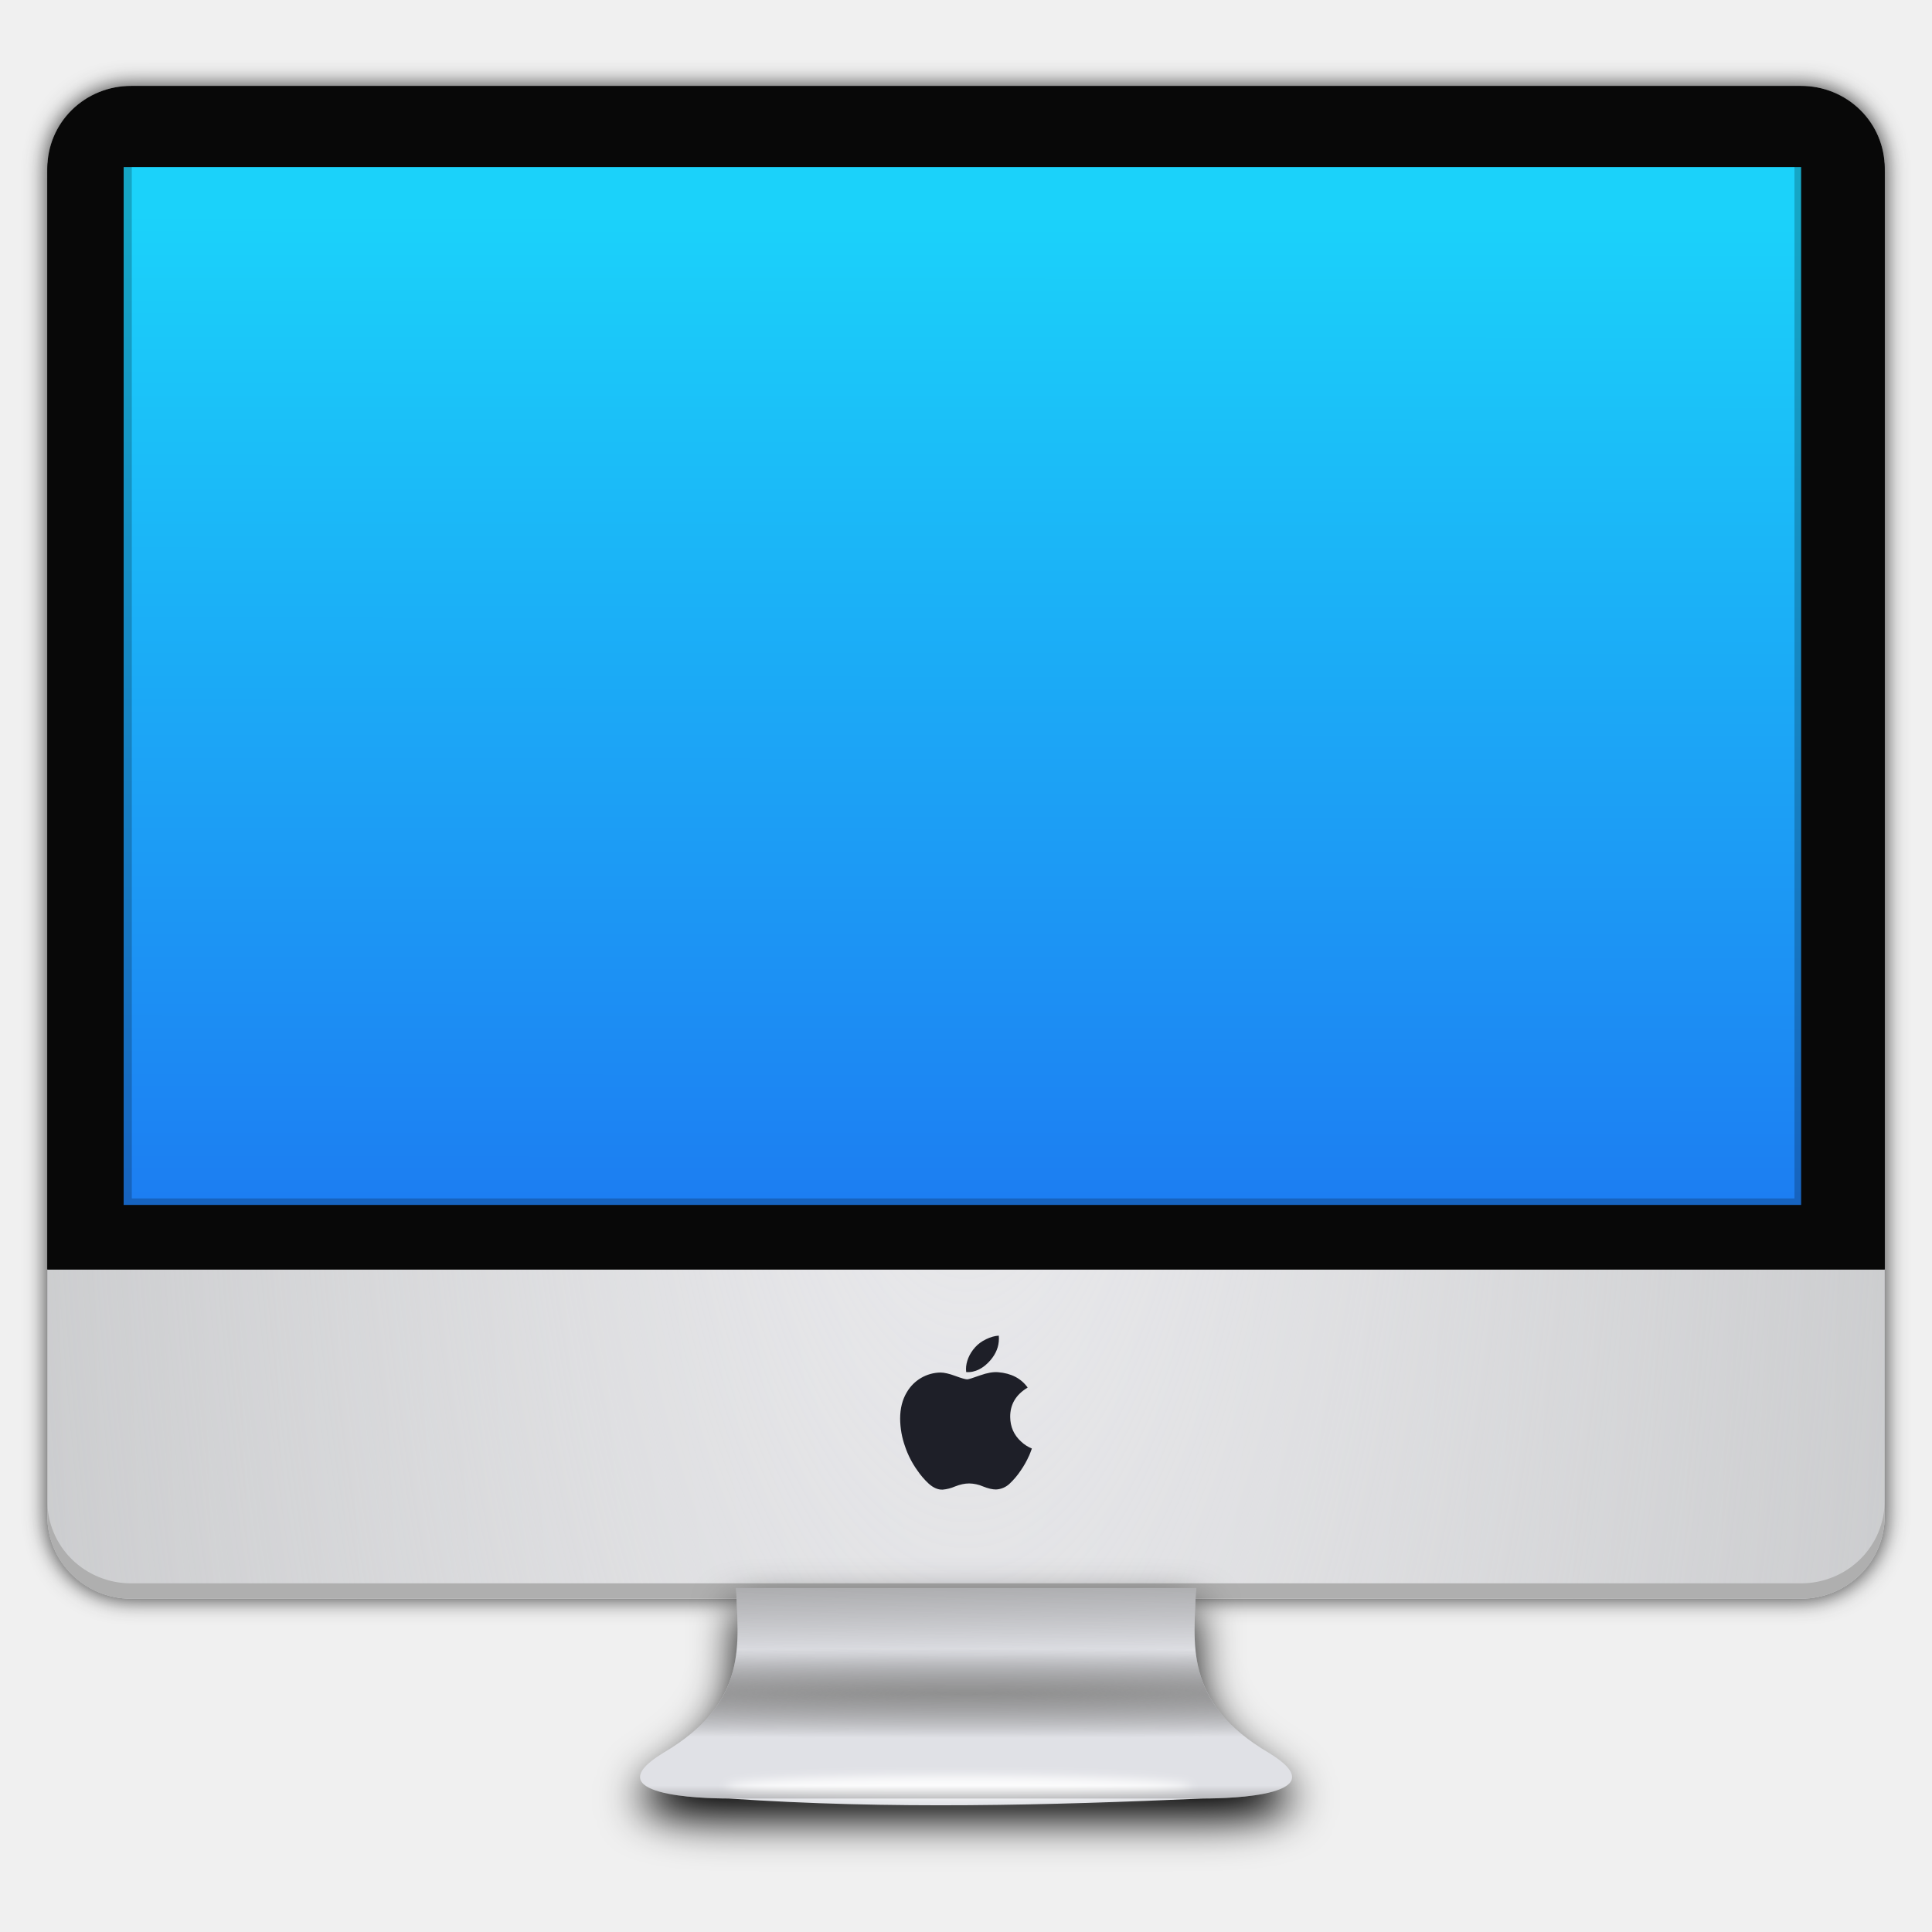
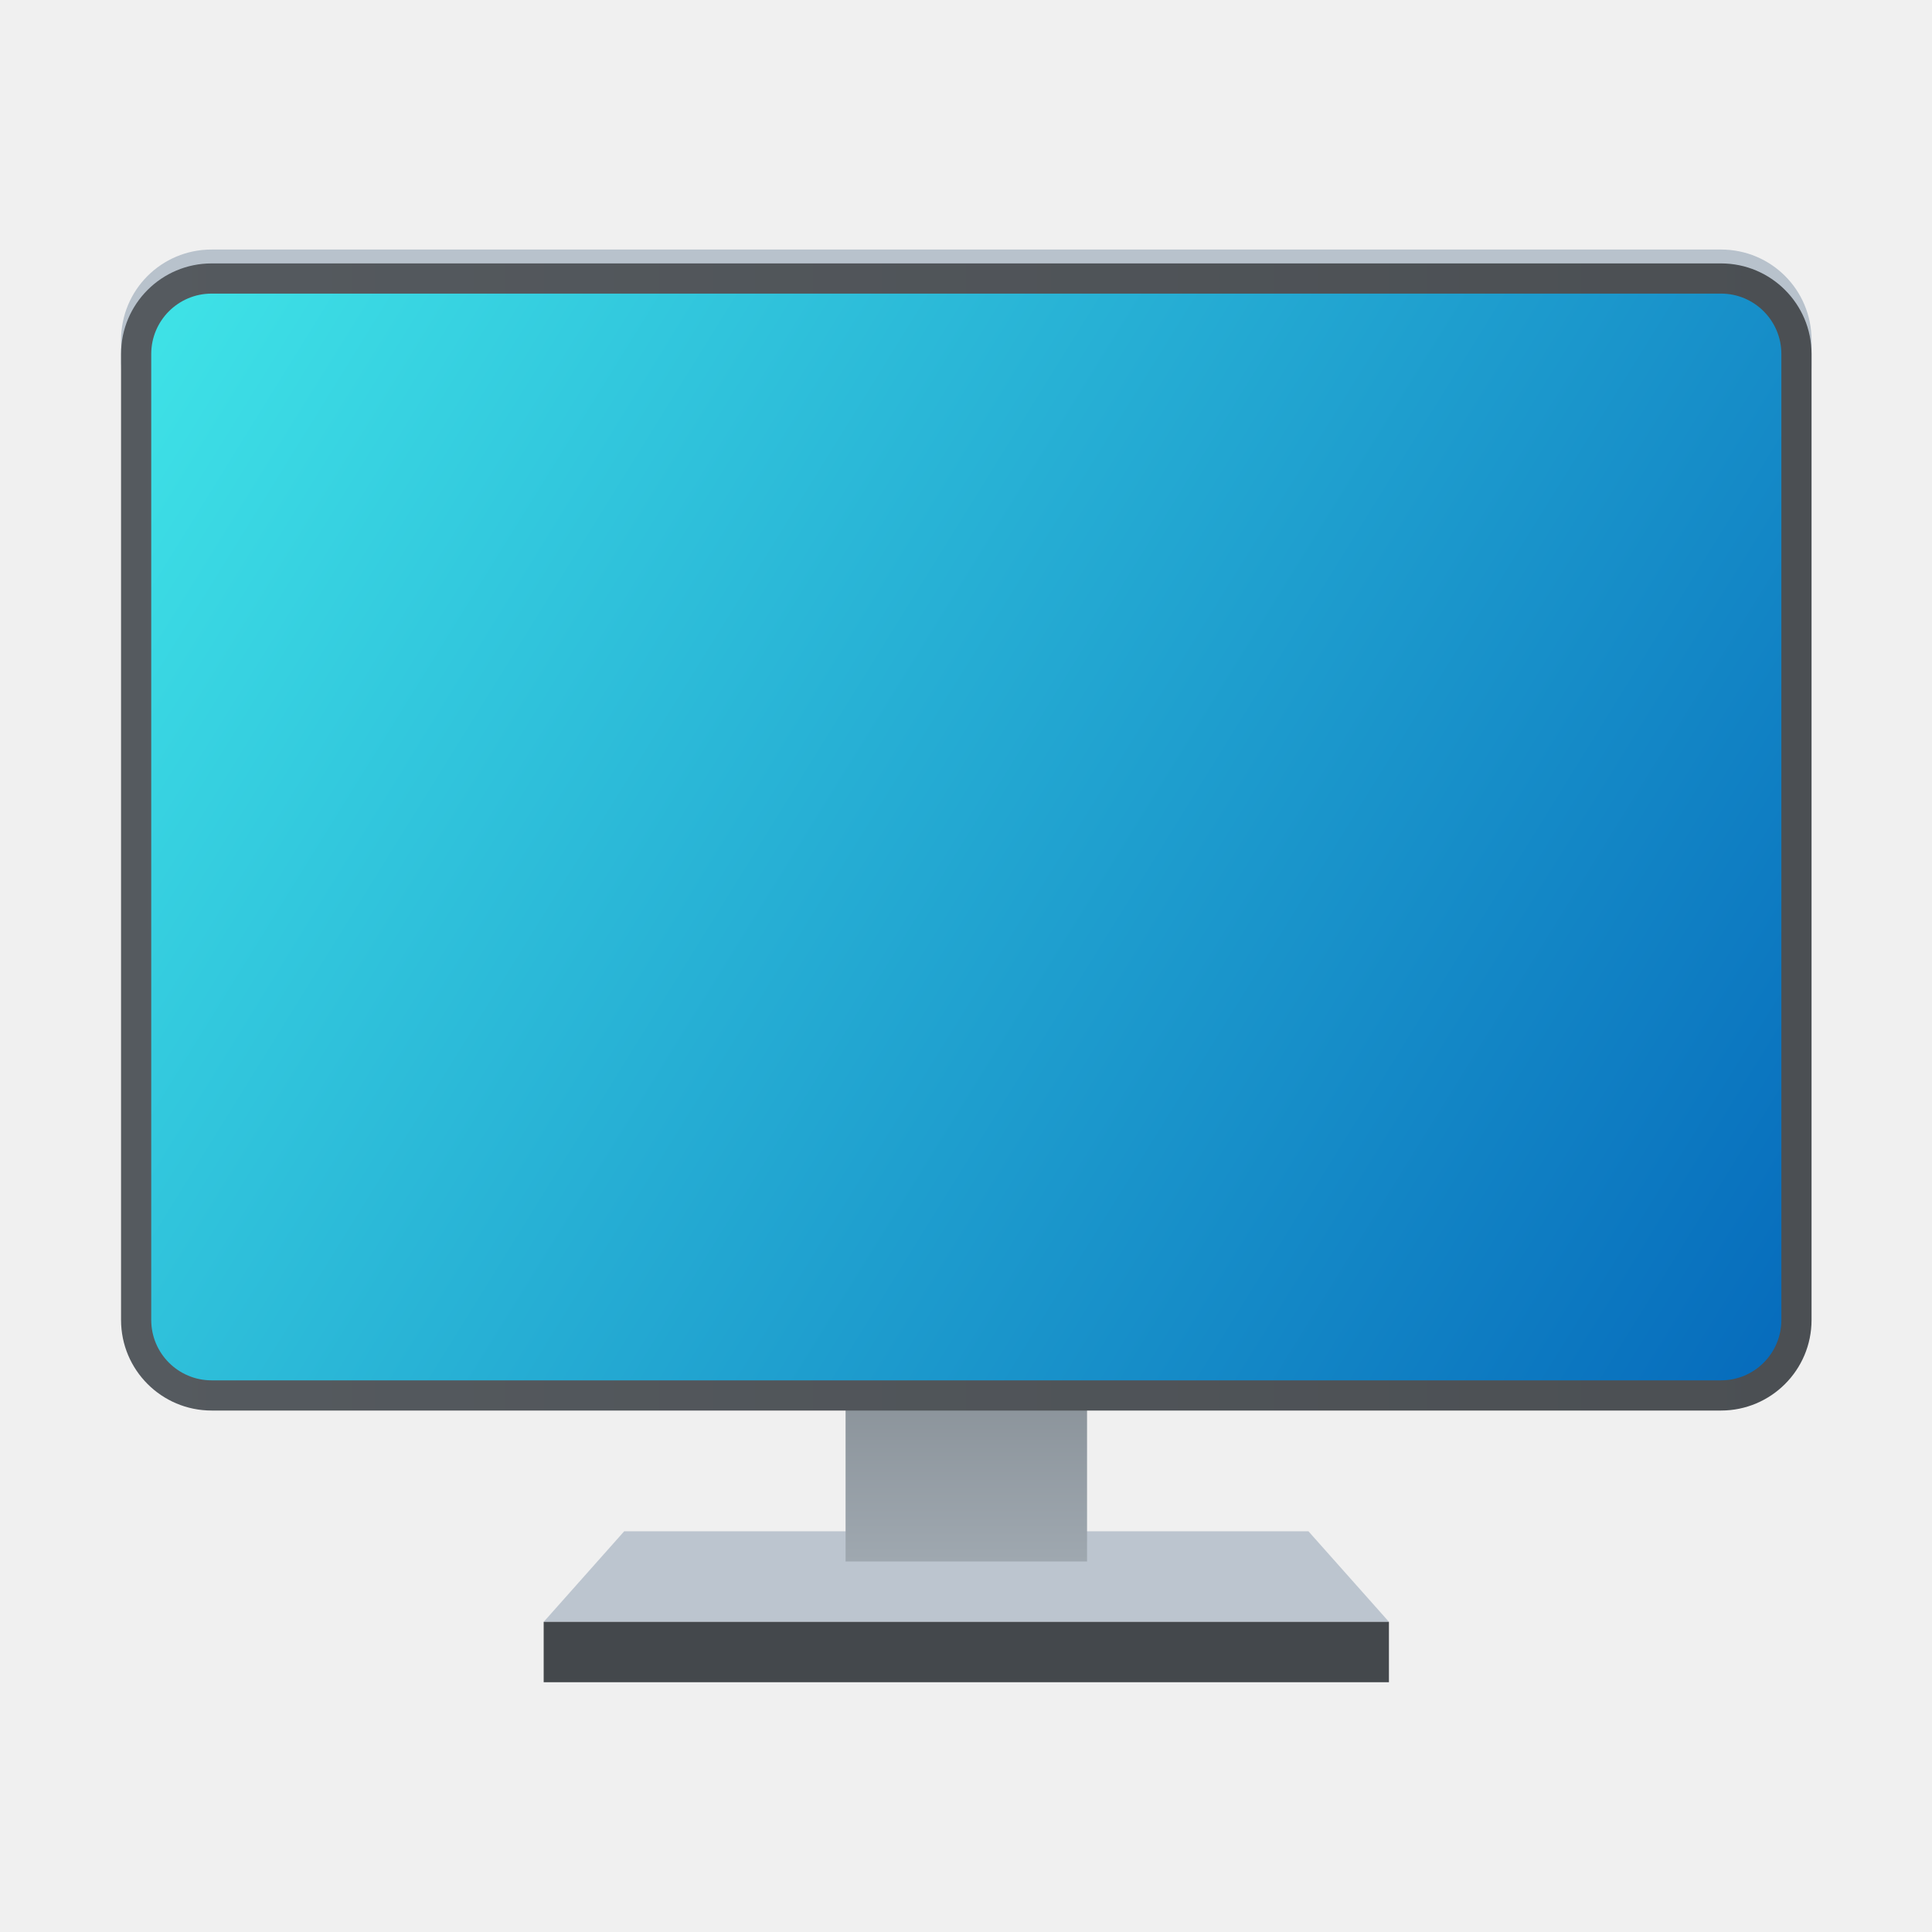
- <svg xmlns="http://www.w3.org/2000/svg" xmlns:xlink="http://www.w3.org/1999/xlink" width="64" height="64">
-   <linearGradient id="a">
-     <stop offset="0" stop-color="#909090" />
-     <stop offset="1" stop-color="#636363" stop-opacity="0" />
-   </linearGradient>
-   <radialGradient id="c" cx="199.22" cy="60.978" r="62.148" gradientTransform="matrix(1.0119 0 0 5.0958 -134.28 -251.23)" gradientUnits="userSpaceOnUse">
-     <stop offset="0" stop-color="#e6e6e8" />
-     <stop offset="1" stop-color="#cbccce" />
-   </radialGradient>
-   <radialGradient id="d" cx="199.22" cy="60.978" r="62.148" gradientTransform="matrix(1.3103 0 0 3.6151 -193.73 -160.94)" gradientUnits="userSpaceOnUse">
-     <stop offset="0" stop-color="#ececef" />
-     <stop offset="1" stop-color="#cbccce" stop-opacity="0" />
-   </radialGradient>
-   <filter id="b" width="1.029" height="1.034" x="-.014" y="-.017" color-interpolation-filters="sRGB">
-     <feGaussianBlur stdDeviation=".75" />
-   </filter>
-   <linearGradient id="g" x1="174.79" x2="174.86" y1="109.47" y2="118.12" gradientUnits="userSpaceOnUse">
-     <stop offset="0" stop-color="#909090" />
-     <stop offset="1" stop-color="#727272" stop-opacity="0" />
-   </linearGradient>
-   <radialGradient xlink:href="#a" id="h" cx="178.79" cy="120.7" r="22.055" gradientTransform="matrix(3.8591 0 0 .1388 -511.17 103.95)" gradientUnits="userSpaceOnUse" />
-   <filter id="i" width="1.082" height="2.008" x="-.041" y="-.504" color-interpolation-filters="sRGB">
-     <feGaussianBlur stdDeviation=".328" />
-   </filter>
-   <filter id="f" width="1.161" height="1.491" x="-.08" y="-.245" color-interpolation-filters="sRGB">
-     <feGaussianBlur stdDeviation="1.479" />
-   </filter>
-   <linearGradient xlink:href="#a" id="j" x1="183.06" x2="183.06" y1="129.42" y2="127.06" gradientUnits="userSpaceOnUse" />
-   <linearGradient id="e" x1="23.844" x2="23.816" y1="17.574" y2="85.151" gradientUnits="userSpaceOnUse">
-     <stop offset="0" stop-color="#1bd2fa" />
-     <stop offset="1" stop-color="#1c7ef2" />
-   </linearGradient>
-   <g stroke-width="2.058" transform="matrix(.48966 0 0 .48209 -.956 -1.386)">
-     <rect width="124.3" height="103.95" x="5.156" y="8.779" fill="#1a1a1a" filter="url(#b)" opacity=".887" rx="5.662" />
-     <rect width="124.3" height="103.95" x="5.156" y="8.779" fill="url(#c)" rx="5.662" />
-     <rect width="124.3" height="103.95" x="5.156" y="8.779" fill="url(#d)" rx="5.662" />
-     <path fill="#080808" d="M10.818 8.778a5.65 5.65 0 0 0-5.662 5.662v75.664h124.3V14.44a5.65 5.65 0 0 0-5.662-5.662z" />
-     <path fill="url(#e)" d="M10.318 12.353h113.49v73.329H10.318z" />
-     <path fill="#afafaf" d="M5.156 106.01v1.057a5.65 5.65 0 0 0 5.662 5.662h112.97a5.65 5.65 0 0 0 5.662-5.662v-1.057a5.65 5.65 0 0 1-5.662 5.662H10.818a5.65 5.65 0 0 1-5.662-5.662" />
-     <g transform="translate(-111.48 -1.474)">
-       <path d="M194.34 114.95c-.088 3.7-.946 7.822 4.95 11.334 4.707 2.926-2.61 3.127-4.429 3.127h-32.145c-1.818 0-9.136-.201-4.43-3.127 5.898-3.513 5.04-7.635 4.951-11.334z" filter="url(#f)" />
-       <path fill="#e0e1e6" d="M194.34 113.47c-.088 3.7-.946 7.822 4.95 11.334 4.707 2.926-2.61 3.127-4.429 3.127-10.492.462-21.162.762-32.145 0-1.818 0-9.136-.201-4.43-3.127 5.898-3.513 5.04-7.635 4.951-11.334z" />
-       <path fill="url(#g)" d="M194.34 113.47c-.088 3.7-.946 7.822 4.95 11.334 4.707 2.926-2.61 3.127-4.429 3.127h-32.145c-1.818 0-9.136-.201-4.43-3.127 5.898-3.513 5.04-7.635 4.951-11.334z" />
-       <path fill="url(#h)" d="M194.34 113.47c-.088 3.7-.946 7.822 4.95 11.334 4.707 2.926-2.61 3.127-4.429 3.127h-32.145c-1.818 0-9.136-.201-4.43-3.127 5.898-3.513 5.04-7.635 4.951-11.334z" />
-       <ellipse cx="178.29" cy="127.15" fill="#fff" filter="url(#i)" opacity=".887" rx="15.764" ry=".782" />
-       <path fill="url(#j)" d="M194.34 113.47c-.088 3.7-.946 7.822 4.95 11.334 4.707 2.926-2.61 3.127-4.429 3.127h-32.145c-1.818 0-9.136-.201-4.43-3.127 5.898-3.513 5.04-7.635 4.951-11.334z" />
+ <svg xmlns="http://www.w3.org/2000/svg" width="64" height="64" version="1.1">
+   <defs>
+     <linearGradient id="linearGradient29240" x1="32" x2="32" y1="44" y2="52" gradientTransform="matrix(.79998 0 0 1 6.4007 0)" gradientUnits="userSpaceOnUse">
+       <stop stop-color="#818990" offset="0" />
+       <stop stop-color="#9fa8b0" offset="1" />
+     </linearGradient>
+     <linearGradient id="linearGradient1455" x1="4" x2="60" y1="27" y2="27" gradientTransform="matrix(1 0 0 1.0556 236.16 501.64)" gradientUnits="userSpaceOnUse">
+       <stop stop-color="#555a5f" offset="0" />
+       <stop stop-color="#4b4f53" offset="1" />
+     </linearGradient>
+     <linearGradient id="linearGradient17498" x1="4" x2="60" y1="9" y2="45" gradientTransform="matrix(.96428 0 0 1 237.3 503.14)" gradientUnits="userSpaceOnUse">
+       <stop stop-color="#3fe3e7" offset="0" />
+       <stop stop-color="#066bbc" offset="1" />
+     </linearGradient>
+   </defs>
+   <g transform="translate(-376.57 -491.8)">
+     <g transform="translate(140.42 -10.614)">
+       <path d="m243.16 510.68c-1.662 0-3 1.338-3 3v1c0-1.662 1.338-3 3-3h50c1.662 0 3 1.338 3 3v-1c0-1.662-1.338-3-3-3z" fill="#b8c2cc" />
+       <g transform="translate(236.16 502.14)" shape-rendering="auto">
+         <path d="m20.667 51h22.667l2.667 3h-28z" color="#000000" color-rendering="auto" dominant-baseline="auto" fill="#bcc5cf" image-rendering="optimizeSpeed" solid-color="#000000" stop-color="#000000" stroke-width="5.773" style="font-feature-settings:normal;font-variant-alternates:normal;font-variant-caps:normal;font-variant-east-asian:normal;font-variant-ligatures:normal;font-variant-numeric:normal;font-variant-position:normal;font-variation-settings:normal;inline-size:0;isolation:auto;mix-blend-mode:normal;shape-margin:0;shape-padding:0;text-decoration-color:#000000;text-decoration-line:none;text-decoration-style:solid;text-indent:0;text-orientation:mixed;text-transform:none;white-space:normal" />
+         <path d="m28.001 44.222h7.999v7.778h-7.999z" color="#000000" color-rendering="auto" dominant-baseline="auto" fill="url(#linearGradient29240)" image-rendering="optimizeSpeed" solid-color="#000000" stop-color="#000000" stroke-width="5.443" style="font-feature-settings:normal;font-variant-alternates:normal;font-variant-caps:normal;font-variant-east-asian:normal;font-variant-ligatures:normal;font-variant-numeric:normal;font-variant-position:normal;font-variation-settings:normal;inline-size:0;isolation:auto;mix-blend-mode:normal;shape-margin:0;shape-padding:0;text-decoration-color:#000000;text-decoration-line:none;text-decoration-style:solid;text-indent:0;text-orientation:mixed;text-transform:none;white-space:normal" />
+         <path d="m18 54h28v2h-28z" color="#000000" color-rendering="auto" dominant-baseline="auto" fill="#44484c" fill-opacity=".996" image-rendering="optimizeSpeed" solid-color="#000000" stop-color="#000000" stroke-width="6.667" style="font-feature-settings:normal;font-variant-alternates:normal;font-variant-caps:normal;font-variant-east-asian:normal;font-variant-ligatures:normal;font-variant-numeric:normal;font-variant-position:normal;font-variation-settings:normal;inline-size:0;isolation:auto;mix-blend-mode:normal;shape-margin:0;shape-padding:0;text-decoration-color:#000000;text-decoration-line:none;text-decoration-style:solid;text-indent:0;text-orientation:mixed;text-transform:none;white-space:normal" />
+       </g>
+       <rect x="240.16" y="511.14" width="56" height="38" ry="3" fill="url(#linearGradient1455)" stroke-linecap="round" stroke-linejoin="round" stroke-width=".822" />
+       <rect x="241.16" y="512.14" width="54" height="36" ry="2" fill="url(#linearGradient17498)" stroke-linecap="round" stroke-linejoin="round" stroke-width=".786" />
    </g>
  </g>
-   <path fill="#1e1f28" d="M34.09 48.22a3 3 0 0 1-.278.494 2.5 2.5 0 0 1-.359.427.7.7 0 0 1-.46.2q-.178 0-.427-.1a1.2 1.2 0 0 0-.459-.1q-.219 0-.471.1a1.3 1.3 0 0 1-.408.105q-.235.01-.471-.205a2.6 2.6 0 0 1-.376-.442 3 3 0 0 1-.397-.776 2.8 2.8 0 0 1-.166-.925q0-.513.225-.884a1.31 1.31 0 0 1 1.11-.647q.188 0 .493.113.306.113.392.113.065 0 .434-.134.349-.123.59-.103.654.052.981.509-.585.35-.579.976.006.49.36.812.159.15.358.231a4 4 0 0 1-.091.237zm-1-3.873q0 .384-.282.714c-.228.262-.504.414-.802.39a1 1 0 0 1-.006-.097c0-.245.108-.507.3-.721q.144-.163.366-.27t.42-.118a1 1 0 0 1 .005.102z" />
-   <path fill-opacity=".212" d="M4.096 4.569V39.92h55.572V4.57zm.27.244h55.078v34.885H4.367z" />
-   <path fill="#080808" d="M4.34 2.966c-1.535 0-2.772 1.217-2.772 2.73v36.356h60.865V5.695c0-1.512-1.236-2.73-2.772-2.73zm-.244 2.567h55.572V39.92H4.096z" />
</svg>
